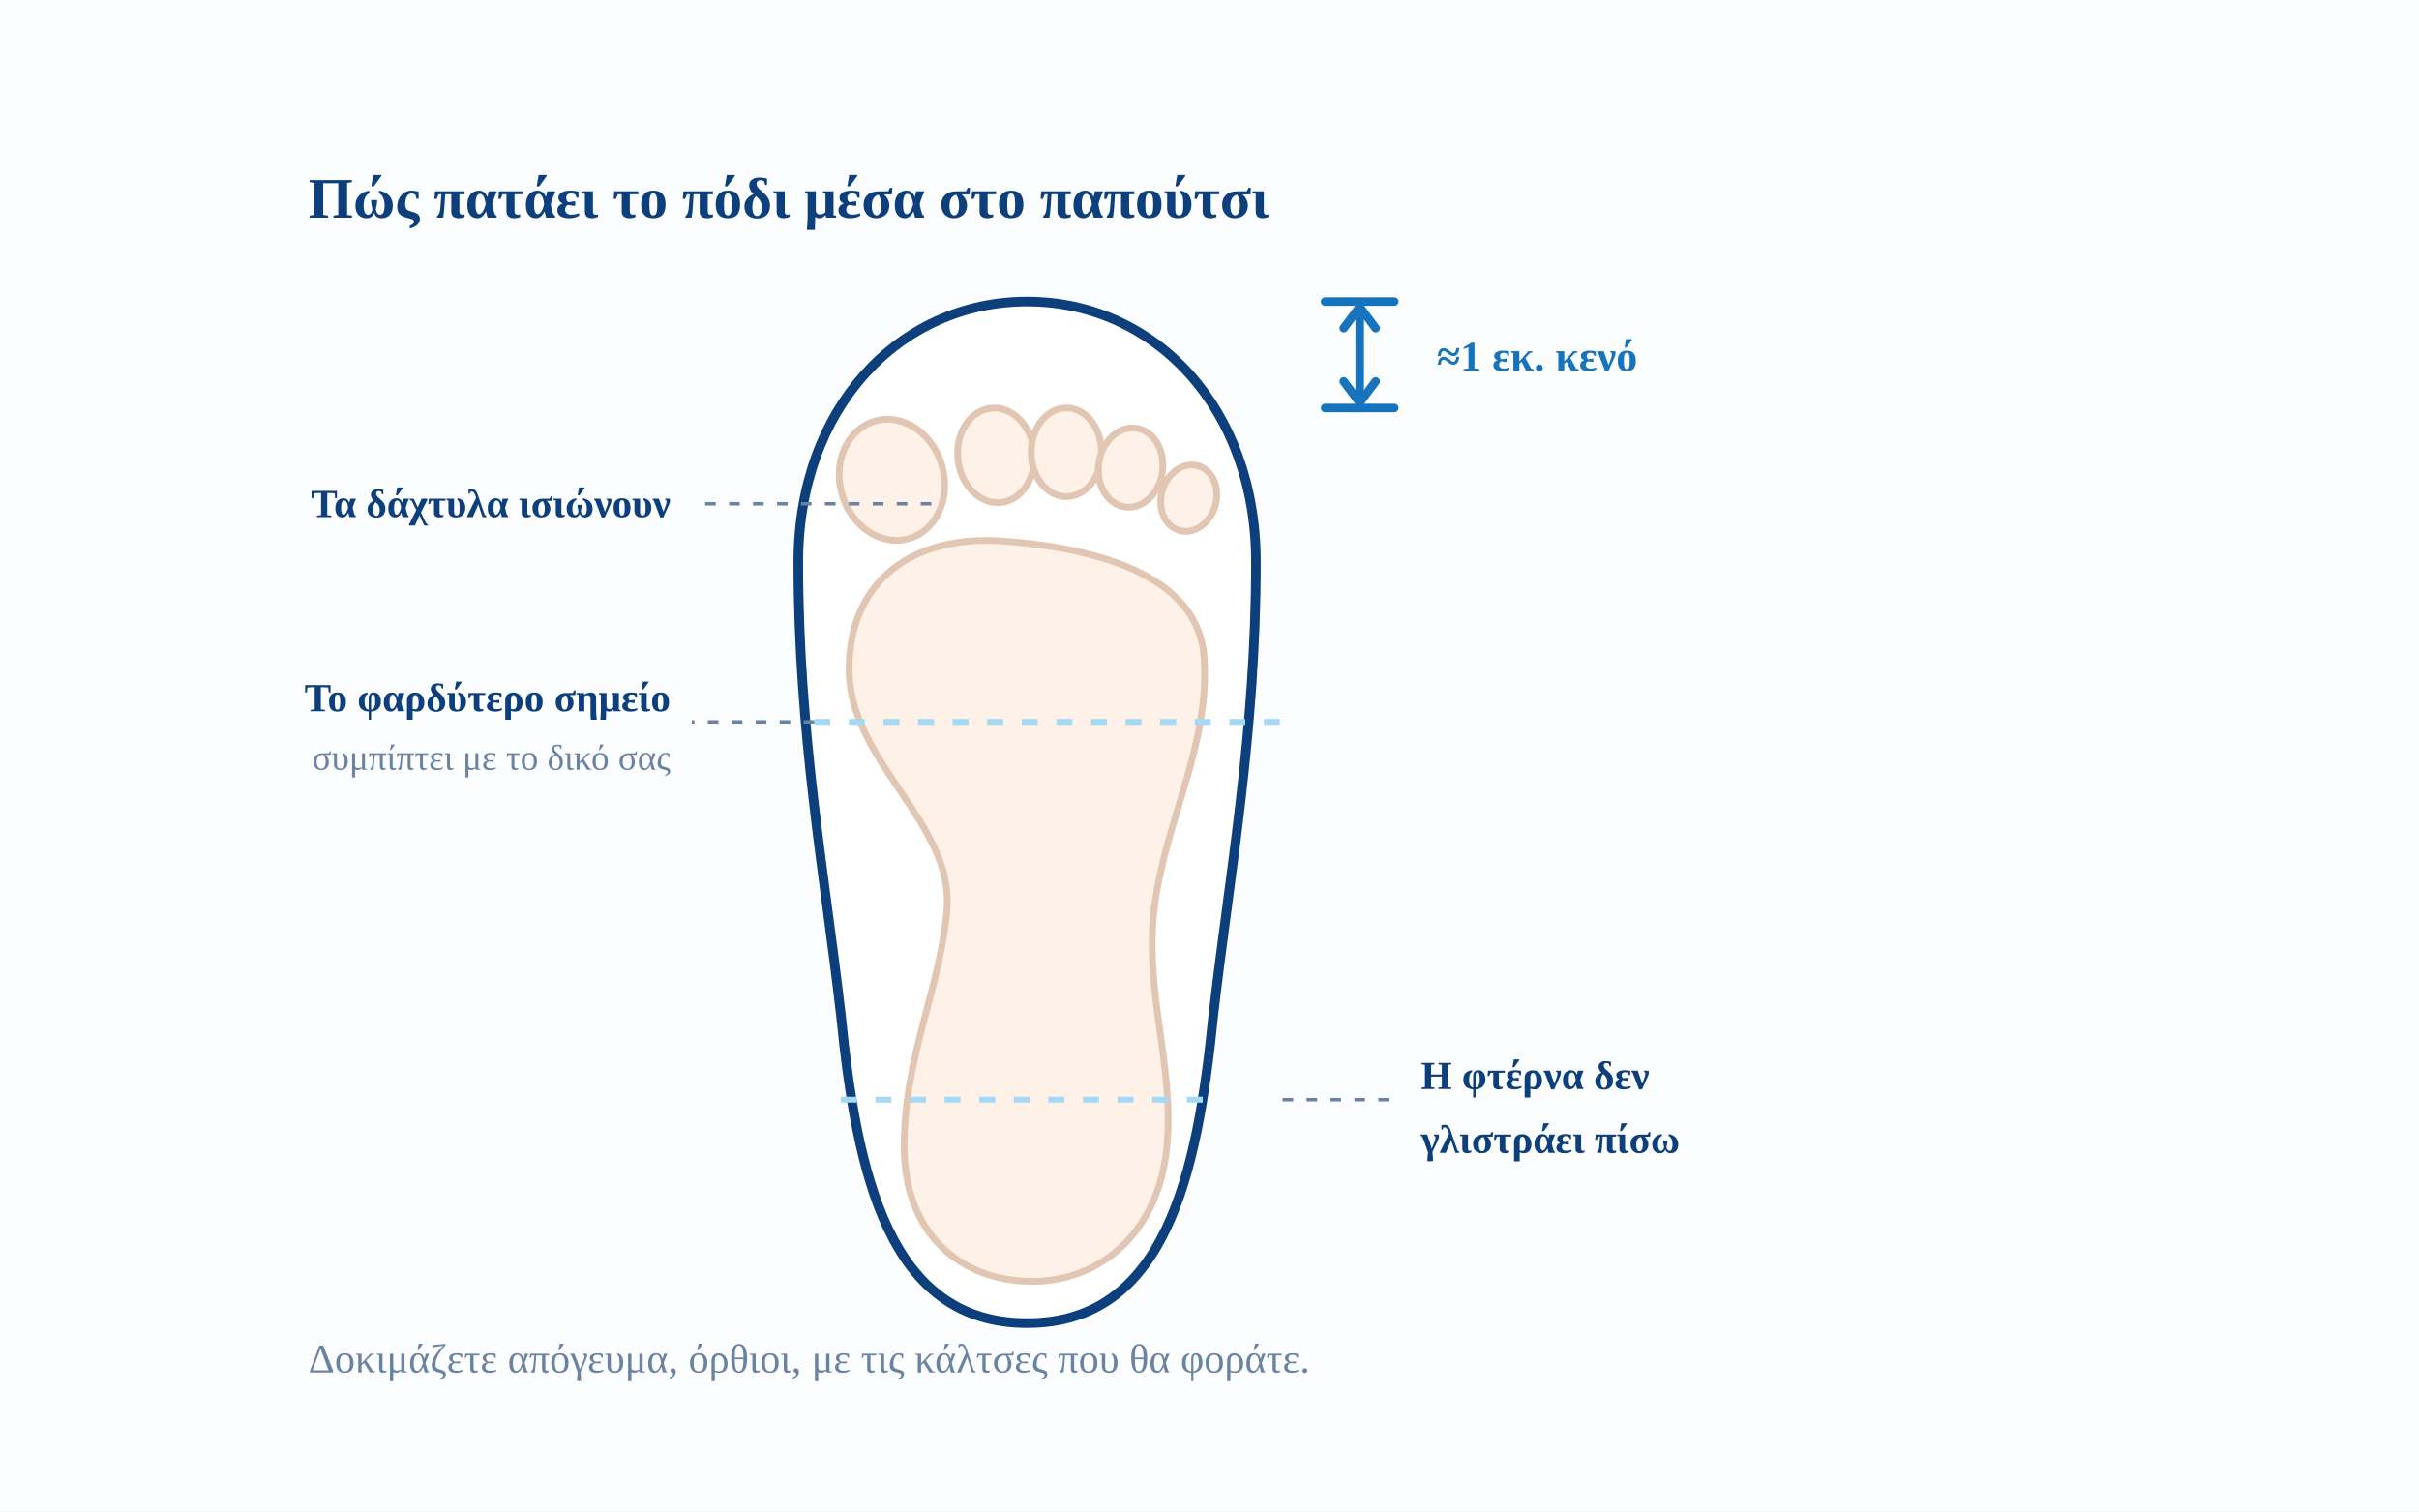
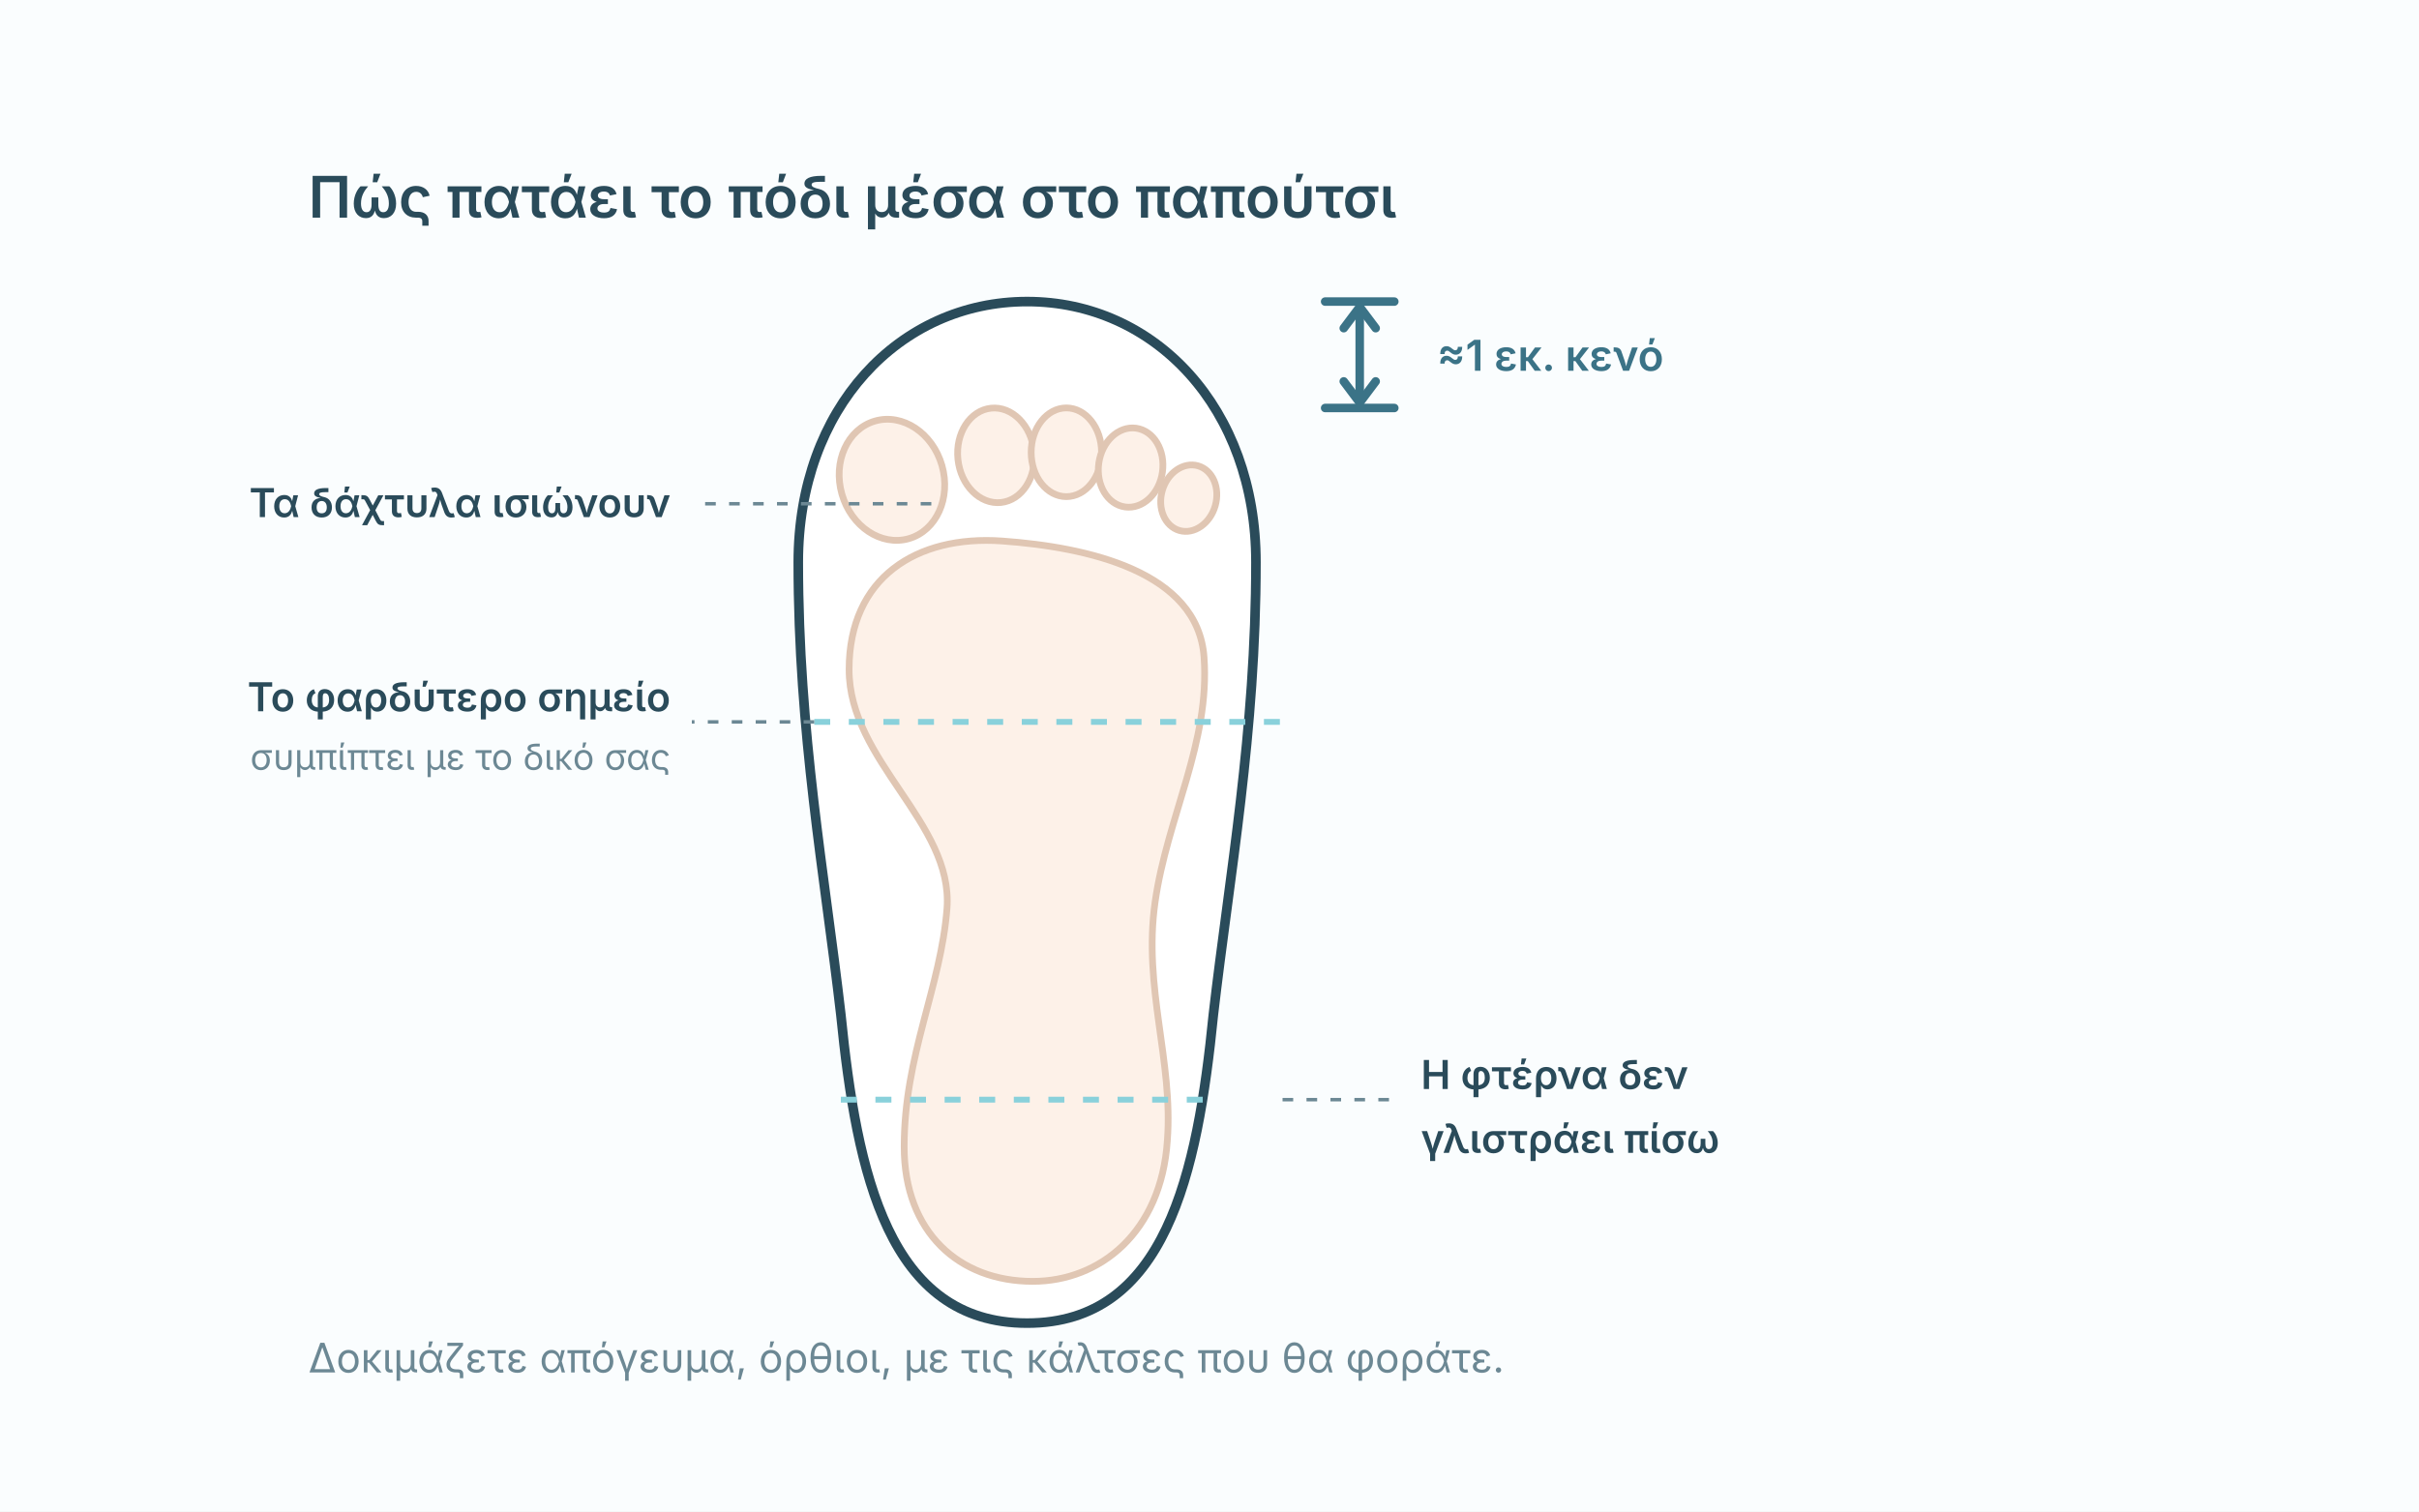
<svg xmlns="http://www.w3.org/2000/svg" viewBox="0 0 800 500" width="800" height="500" role="img" aria-label="Σωστή εφαρμογή υποδήματος">
-   <rect width="800" height="500" fill="#fbfdff" />
+   <rect width="800" height="500" fill="#fafdfe" />
  <g transform="translate(62,10)">
-     <text x="40" y="62" font-family="M PLUS Rounded 1c,Manrope,-apple-system,BlinkMacSystemFont,'Segoe UI',Helvetica,Arial,sans-serif" font-size="19" font-weight="560" fill="#0c3f7c" text-anchor="start">Πώς πατάει το πόδι μέσα στο παπούτσι</text>
+     <text x="40" y="62" font-family="Manrope,Inter,-apple-system,BlinkMacSystemFont,'Segoe UI',Helvetica,Arial,sans-serif" font-size="19" font-weight="560" fill="#2a4b5a" text-anchor="start">Πώς πατάει το πόδι μέσα στο παπούτσι</text>
    <g transform="translate(-18,44) scale(.88)">
-       <path d="M250 150C250 92 288 52 336 52C384 52 422 92 422 150C422 214 412 268 406 320C400 380 388 436 336 436C284 436 272 380 266 320C260 268 250 214 250 150Z" fill="#ffffff" stroke="#0c3f7c" stroke-width="3.6" />
+       <path d="M250 150C250 92 288 52 336 52C384 52 422 92 422 150C422 214 412 268 406 320C400 380 388 436 336 436C284 436 272 380 266 320C260 268 250 214 250 150Z" fill="#ffffff" stroke="#2a4b5a" stroke-width="3.6" />
      <g transform="translate(230,84.5) scale(1.15)">
        <path d="M34 92C34 62 56 48 84 50C112 52 148 60 150 88C152 116 138 140 134 168C130 196 140 220 138 246C136 276 116 292 94 292C70 292 52 276 52 248C52 218 64 196 66 170C68 142 34 122 34 92Z" fill="#fdf1e8" stroke="#e0c6b3" stroke-width="2.2" />
        <ellipse cx="48" cy="30" rx="17" ry="20" transform="rotate(-16 48 30)" fill="#fdf1e8" stroke="#e0c6b3" stroke-width="2.2" />
        <ellipse cx="82" cy="22" rx="12.5" ry="15.5" transform="rotate(-6 82 22)" fill="#fdf1e8" stroke="#e0c6b3" stroke-width="2.2" />
        <ellipse cx="105" cy="21" rx="11.5" ry="14.5" transform="rotate(0 105 21)" fill="#fdf1e8" stroke="#e0c6b3" stroke-width="2.2" />
        <ellipse cx="126" cy="26" rx="10.5" ry="13" transform="rotate(8 126 26)" fill="#fdf1e8" stroke="#e0c6b3" stroke-width="2.2" />
        <ellipse cx="145" cy="36" rx="9" ry="11" transform="rotate(16 145 36)" fill="#fdf1e8" stroke="#e0c6b3" stroke-width="2.2" />
      </g>
-       <path d="M266 352h140" fill="none" stroke="#a3d9f4" stroke-width="2.2" stroke-dasharray="6 7" />
-       <path d="M256 210h176" fill="none" stroke="#a3d9f4" stroke-width="2.2" stroke-dasharray="6 7" />
-       <g stroke="#1673bd" stroke-width="3.2" stroke-linecap="round" fill="none">
+       <path d="M266 352h140" fill="none" stroke="#89d1db" stroke-width="2.2" stroke-dasharray="6 7" />
+       <path d="M256 210h176" fill="none" stroke="#89d1db" stroke-width="2.2" stroke-dasharray="6 7" />
+       <g stroke="#3b7387" stroke-width="3.2" stroke-linecap="round" fill="none">
        <path d="M448 52h26M448 92h26M461 56v32" />
        <path d="M455 62l6-8 6 8M455 82l6 8 6-8" />
      </g>
-       <text x="490" y="78" font-family="M PLUS Rounded 1c,Manrope,-apple-system,BlinkMacSystemFont,'Segoe UI',Helvetica,Arial,sans-serif" font-size="16" font-weight="560" fill="#1673bd" text-anchor="start">≈1 εκ. κενό</text>
-       <path d="M256 210h-46" fill="none" stroke="#6a83a3" stroke-width="1.3" stroke-dasharray="4 5" />
-       <text x="202" y="206" font-family="M PLUS Rounded 1c,Manrope,-apple-system,BlinkMacSystemFont,'Segoe UI',Helvetica,Arial,sans-serif" font-size="15" font-weight="560" fill="#0c3f7c" text-anchor="end">Το φαρδύτερο σημείο</text>
-       <text x="202" y="228" font-family="M PLUS Rounded 1c,Manrope,-apple-system,BlinkMacSystemFont,'Segoe UI',Helvetica,Arial,sans-serif" font-size="13.5" font-weight="420" fill="#6a83a3" text-anchor="end">συμπίπτει με το δικό σας</text>
-       <path d="M300 128h-90" fill="none" stroke="#6a83a3" stroke-width="1.3" stroke-dasharray="4 5" />
-       <text x="202" y="133" font-family="M PLUS Rounded 1c,Manrope,-apple-system,BlinkMacSystemFont,'Segoe UI',Helvetica,Arial,sans-serif" font-size="15" font-weight="560" fill="#0c3f7c" text-anchor="end">Τα δάχτυλα ισιώνουν</text>
-       <path d="M432 352h44" fill="none" stroke="#6a83a3" stroke-width="1.3" stroke-dasharray="4 5" />
-       <text x="484" y="348" font-family="M PLUS Rounded 1c,Manrope,-apple-system,BlinkMacSystemFont,'Segoe UI',Helvetica,Arial,sans-serif" font-size="15" font-weight="560" fill="#0c3f7c" text-anchor="start">Η φτέρνα δεν</text>
-       <text x="484" y="372" font-family="M PLUS Rounded 1c,Manrope,-apple-system,BlinkMacSystemFont,'Segoe UI',Helvetica,Arial,sans-serif" font-size="15" font-weight="560" fill="#0c3f7c" text-anchor="start">γλιστράει πίσω</text>
+       <text x="490" y="78" font-family="Manrope,Inter,-apple-system,BlinkMacSystemFont,'Segoe UI',Helvetica,Arial,sans-serif" font-size="16" font-weight="560" fill="#3b7387" text-anchor="start">≈1 εκ. κενό</text>
+       <path d="M256 210h-46" fill="none" stroke="#6c8894" stroke-width="1.3" stroke-dasharray="4 5" />
+       <text x="202" y="206" font-family="Manrope,Inter,-apple-system,BlinkMacSystemFont,'Segoe UI',Helvetica,Arial,sans-serif" font-size="15" font-weight="560" fill="#2a4b5a" text-anchor="end">Το φαρδύτερο σημείο</text>
+       <text x="202" y="228" font-family="Manrope,Inter,-apple-system,BlinkMacSystemFont,'Segoe UI',Helvetica,Arial,sans-serif" font-size="13.5" font-weight="420" fill="#6c8894" text-anchor="end">συμπίπτει με το δικό σας</text>
+       <path d="M300 128h-90" fill="none" stroke="#6c8894" stroke-width="1.3" stroke-dasharray="4 5" />
+       <text x="202" y="133" font-family="Manrope,Inter,-apple-system,BlinkMacSystemFont,'Segoe UI',Helvetica,Arial,sans-serif" font-size="15" font-weight="560" fill="#2a4b5a" text-anchor="end">Τα δάχτυλα ισιώνουν</text>
+       <path d="M432 352h44" fill="none" stroke="#6c8894" stroke-width="1.3" stroke-dasharray="4 5" />
+       <text x="484" y="348" font-family="Manrope,Inter,-apple-system,BlinkMacSystemFont,'Segoe UI',Helvetica,Arial,sans-serif" font-size="15" font-weight="560" fill="#2a4b5a" text-anchor="start">Η φτέρνα δεν</text>
+       <text x="484" y="372" font-family="Manrope,Inter,-apple-system,BlinkMacSystemFont,'Segoe UI',Helvetica,Arial,sans-serif" font-size="15" font-weight="560" fill="#2a4b5a" text-anchor="start">γλιστράει πίσω</text>
    </g>
-     <text x="40" y="444" font-family="M PLUS Rounded 1c,Manrope,-apple-system,BlinkMacSystemFont,'Segoe UI',Helvetica,Arial,sans-serif" font-size="13.5" font-weight="420" fill="#6a83a3" text-anchor="start">Δοκιμάζετε απόγευμα, όρθιοι, με τις κάλτσες που θα φοράτε.</text>
+     <text x="40" y="444" font-family="Manrope,Inter,-apple-system,BlinkMacSystemFont,'Segoe UI',Helvetica,Arial,sans-serif" font-size="13.5" font-weight="420" fill="#6c8894" text-anchor="start">Δοκιμάζετε απόγευμα, όρθιοι, με τις κάλτσες που θα φοράτε.</text>
  </g>
</svg>
